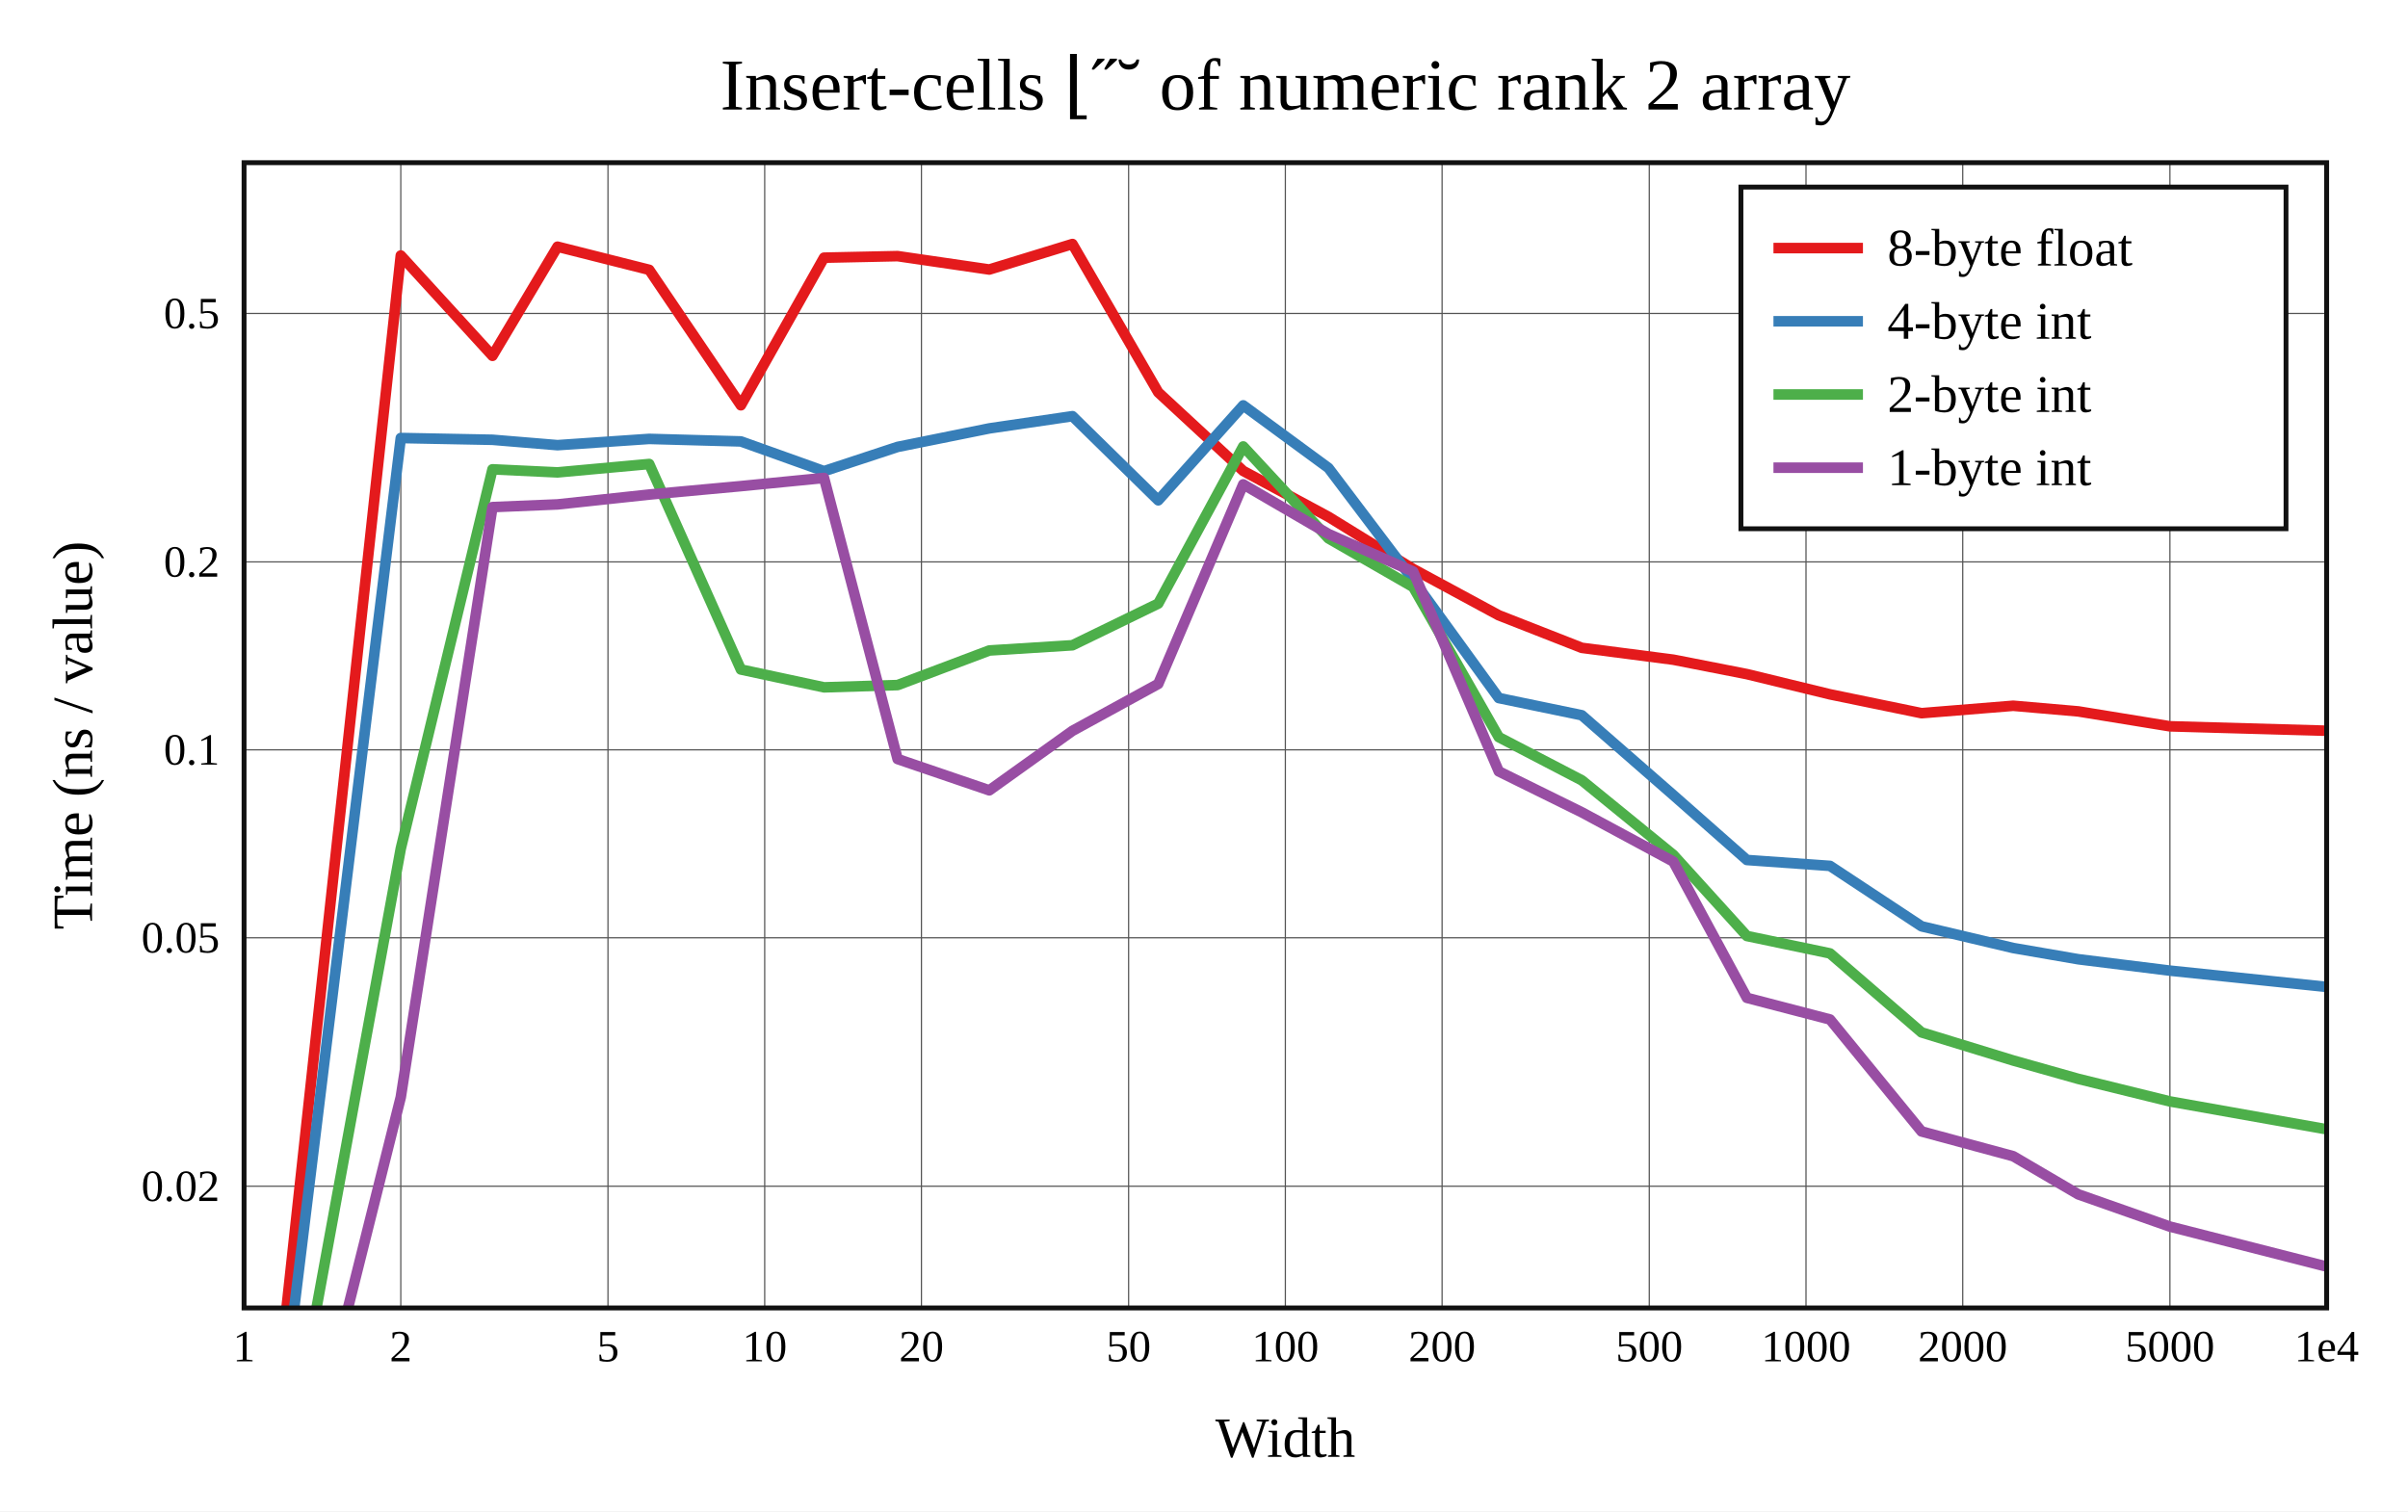
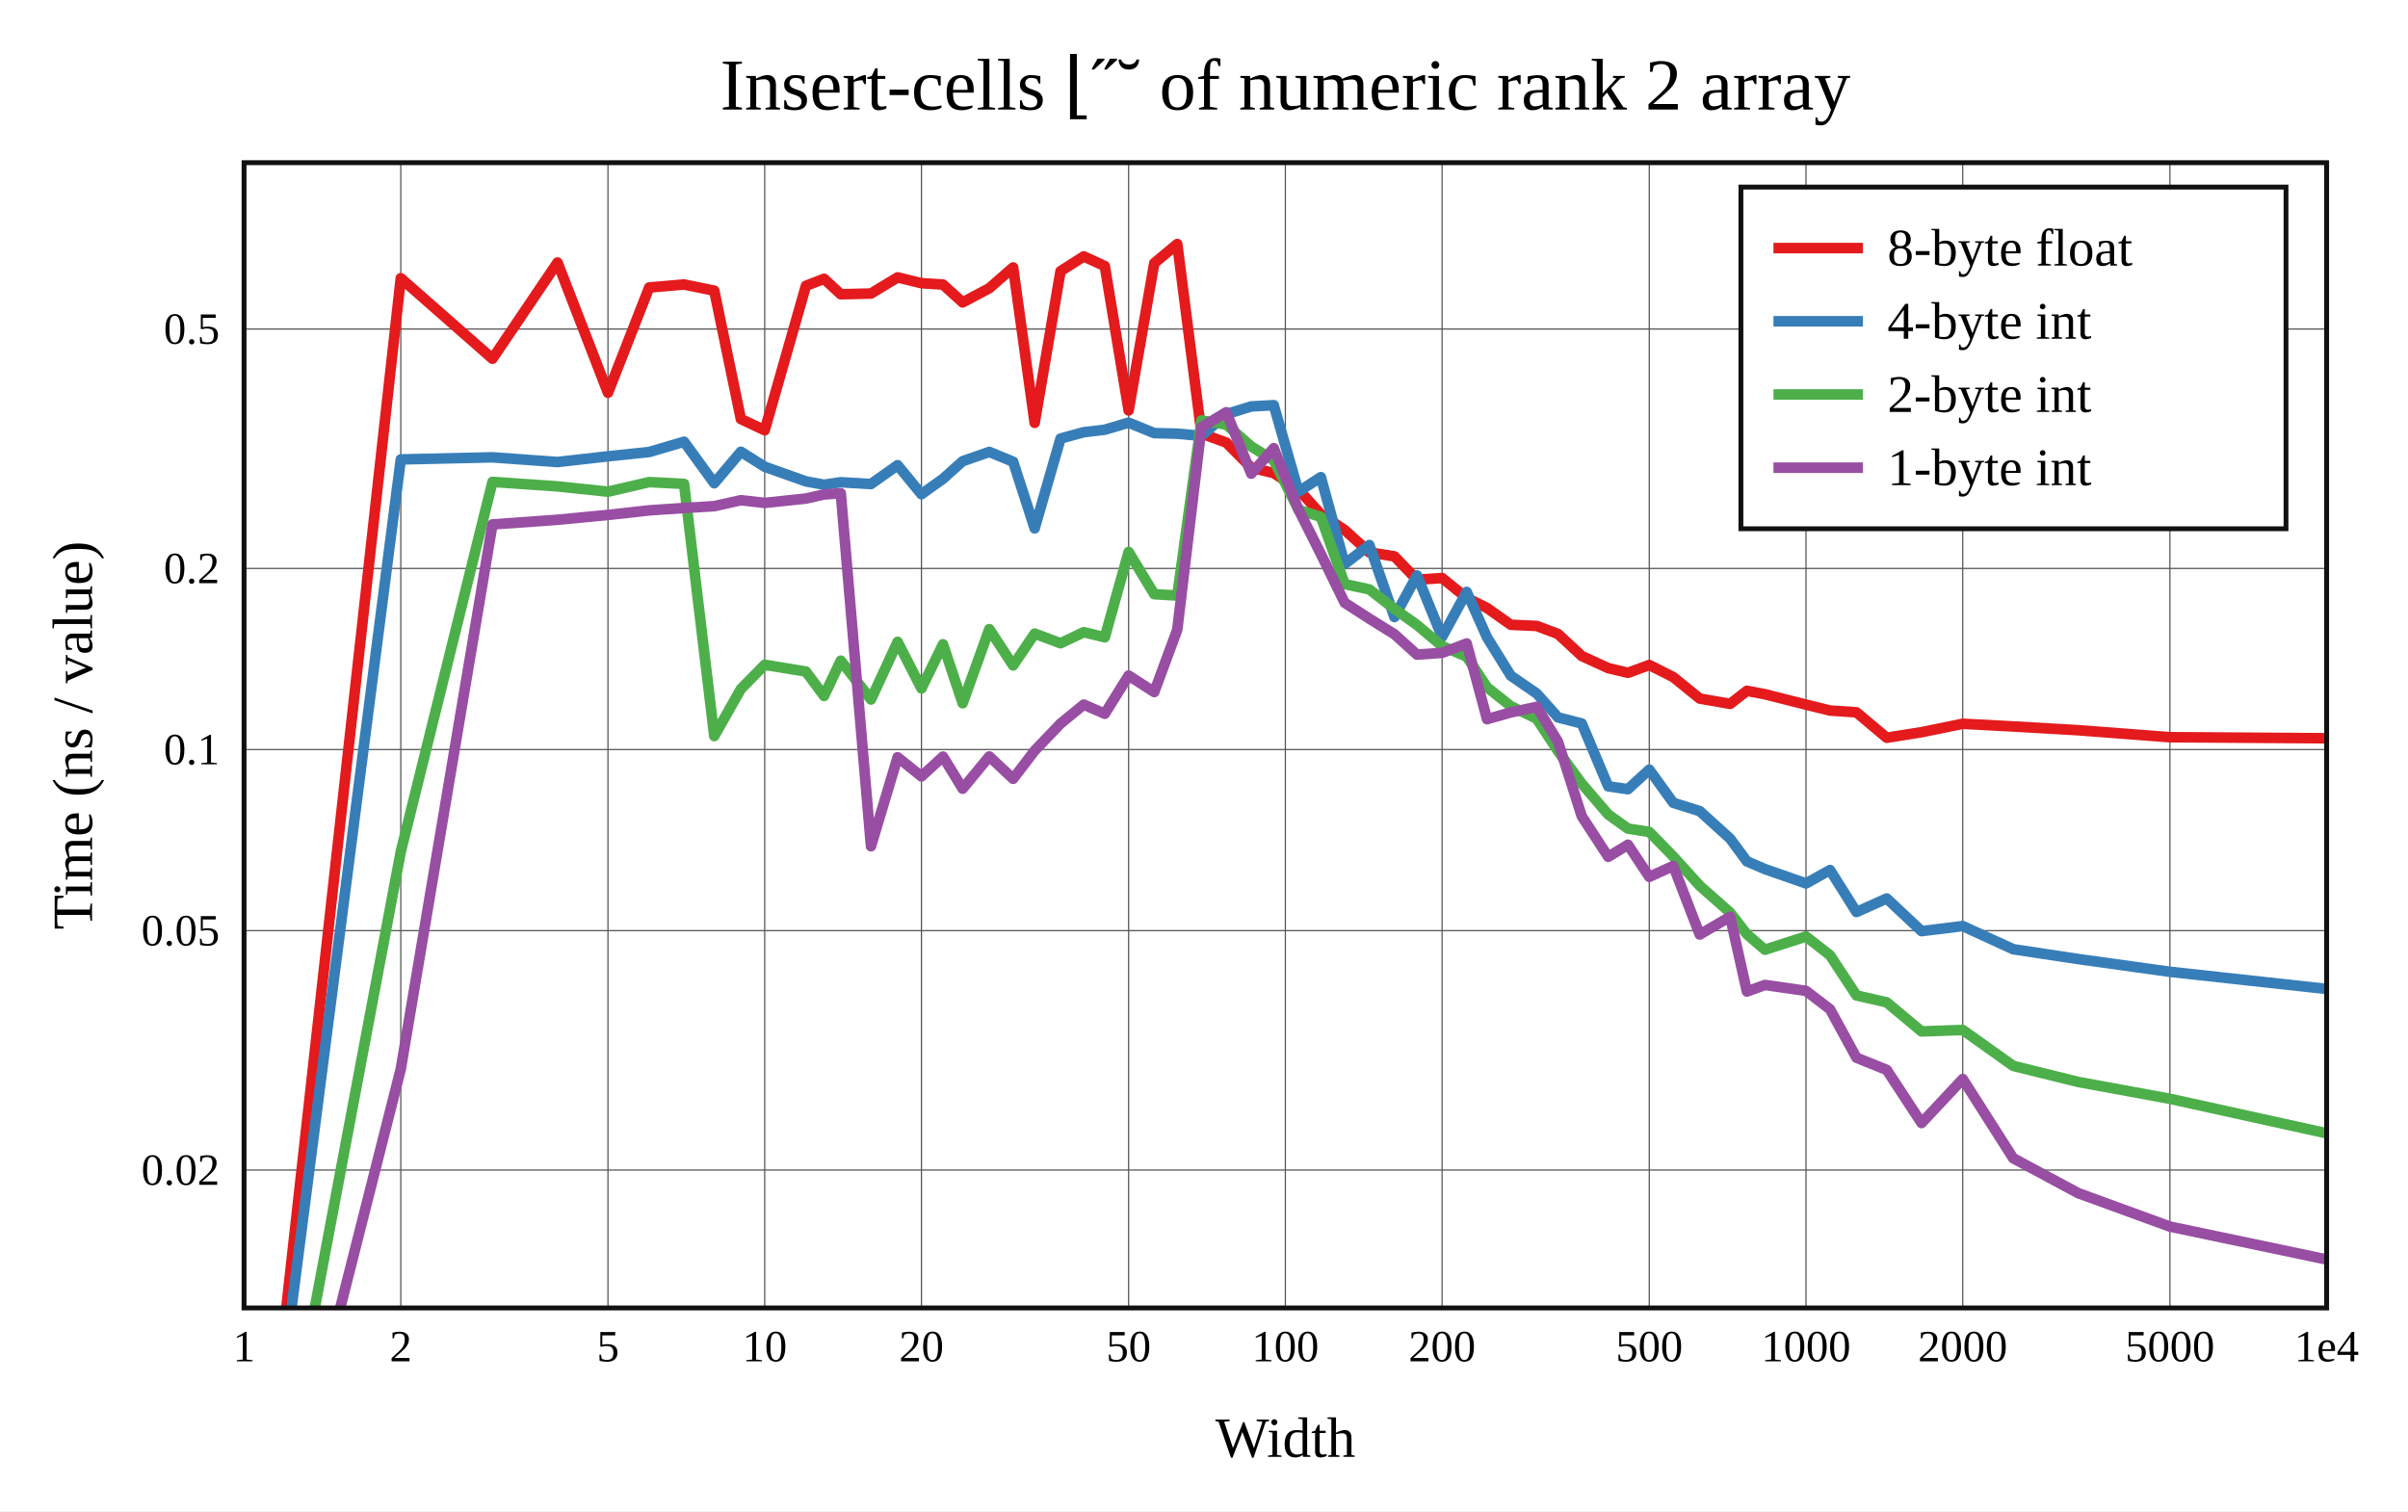
<svg xmlns="http://www.w3.org/2000/svg" viewBox="-60 -40 592 371.6" height="557.4" width="888">
  <g stroke-width="2.6" font-size="14px" text-anchor="middle">
    <defs>
      <clipPath id="clip">
        <rect x="0" y="0" width="512" height="281.6" />
      </clipPath>
    </defs>
    <rect fill="white" x="-60" y="-40" width="592" height="371.6" />
    <text dy="0.33em" font-size="18px" x="256" y="-19">Insert-cells ⌊˝˘ of numeric rank 2 array</text>
    <text dy="0.33em" x="256" y="313.6">Width</text>
    <text dy="0.33em" transform="rotate(-90)" x="-140.8" y="-42">Time (ns / value)</text>
    <g stroke-width="0.3" stroke="#555">
      <path d="M38.532 0v281.6" />
      <path d="M89.468 0v281.6" />
      <path d="M128 0v281.6" />
      <path d="M166.532 0v281.6" />
      <path d="M217.468 0v281.6" />
      <path d="M256 0v281.6" />
      <path d="M294.532 0v281.6" />
      <path d="M345.468 0v281.6" />
      <path d="M384 0v281.6" />
      <path d="M422.532 0v281.6" />
      <path d="M473.468 0v281.6" />
-       <path d="M0 251.673h512" />
-       <path d="M0 190.584h512" />
-       <path d="M0 144.373h512" />
-       <path d="M0 98.161h512" />
-       <path d="M0 37.073h512" />
+       <path d="M0 247.696h512" />
+       <path d="M0 188.83h512" />
+       <path d="M0 144.299h512" />
+       <path d="M0 99.769h512" />
+       <path d="M0 40.902h512" />
    </g>
    <g font-size="11px">
      <text dy="0.33em" x="0" y="291.1">1</text>
      <text dy="0.33em" x="38.532" y="291.1">2</text>
      <text dy="0.33em" x="89.468" y="291.1">5</text>
      <text dy="0.33em" x="128" y="291.1">10</text>
      <text dy="0.33em" x="166.532" y="291.1">20</text>
      <text dy="0.33em" x="217.468" y="291.1">50</text>
      <text dy="0.33em" x="256" y="291.1">100</text>
      <text dy="0.33em" x="294.532" y="291.1">200</text>
      <text dy="0.33em" x="345.468" y="291.1">500</text>
      <text dy="0.33em" x="384" y="291.1">1000</text>
      <text dy="0.33em" x="422.532" y="291.1">2000</text>
      <text dy="0.33em" x="473.468" y="291.1">5000</text>
      <text dy="0.33em" x="512" y="291.1">1e4</text>
      <g text-anchor="end">
-         <text dy="0.33em" x="-6" y="251.673">0.02</text>
-         <text dy="0.33em" x="-6" y="190.584">0.05</text>
-         <text dy="0.33em" x="-6" y="144.373">0.1</text>
-         <text dy="0.33em" x="-6" y="98.161">0.2</text>
-         <text dy="0.33em" x="-6" y="37.073">0.5</text>
+         <text dy="0.33em" x="-6" y="247.696">0.02</text>
+         <text dy="0.33em" x="-6" y="188.83">0.05</text>
+         <text dy="0.33em" x="-6" y="144.299">0.1</text>
+         <text dy="0.33em" x="-6" y="99.769">0.2</text>
+         <text dy="0.33em" x="-6" y="40.902">0.5</text>
      </g>
    </g>
    <rect stroke-width="1.2" stroke="#111" fill="white" transform="translate(368,6)" x="0" y="0" width="134" height="84" />
    <g clip-path="url(#clip)" fill="none" stroke-linecap="round" stroke-linejoin="round">
-       <path stroke="#e41a1c" d="M0 377.775L38.532 22.829L61.072 47.491L77.064 20.659L99.603 26.342L122.143 59.652L142.585 23.361L160.675 22.979L183.215 26.27L203.656 20L224.752 56.472L245.642 75.798L266.597 87.075L287.426 99.911L308.471 111.288L328.88 119.294L351.37 122.207L369.471 125.758L389.901 130.727L412.408 135.361L434.936 133.536L450.94 134.921L473.468 138.59L512 139.675" />
-       <path stroke="#377eb8" d="M0 382.324L38.532 67.701L61.072 68.137L77.064 69.459L99.603 67.919L122.143 68.538L142.585 75.848L160.675 69.886L183.215 65.337L203.656 62.332L224.752 83.019L245.642 59.674L266.597 75.067L287.426 102.607L308.471 131.638L328.88 135.866L351.37 155.496L369.471 171.457L389.901 172.908L412.408 187.768L434.936 193.102L450.94 195.864L473.468 198.664L512 202.665" />
-       <path stroke="#4daf4a" d="M0 378.71L38.532 168.656L61.072 75.398L77.064 76.151L99.603 74.091L122.143 124.617L142.585 129.008L160.675 128.449L183.215 119.944L203.656 118.661L224.752 108.403L245.642 69.775L266.597 92.377L287.426 104.34L308.471 141.245L328.88 151.867L351.37 170.186L369.471 190.15L389.901 194.425L412.408 213.853L434.936 220.758L450.94 225.275L473.468 230.823L512 237.674" />
-       <path stroke="#984ea3" d="M0 383.638L38.532 229.771L61.072 84.686L77.064 84.025L99.603 81.603L122.143 79.531L142.585 77.52L160.675 146.64L183.215 154.331L203.656 139.703L224.752 128.157L245.642 79.096L266.597 91.299L287.426 100.545L308.471 149.669L328.88 159.731L351.37 171.845L369.471 205.35L389.901 210.671L412.408 238.205L434.936 244.29L450.94 253.672L473.468 261.6L512 271.432" />
+       <path stroke="#e41a1c" d="M0 375.026L38.532 28.404L61.072 48.201L77.064 24.551L89.468 56.573L99.603 30.692L108.173 29.951L115.596 31.468L122.143 63.034L128 65.787L138.135 30.28L142.585 28.553L146.704 32.353L154.127 32.172L160.675 28.204L166.532 29.631L171.83 29.965L176.667 34.354L183.215 30.868L189.072 25.763L194.37 63.966L200.73 26.682L206.436 23.046L211.611 25.422L217.468 60.925L223.768 24.713L229.426 20L235.373 66.598L241.471 68.823L247.616 74.987L253.149 76.322L259.239 80.355L264.728 86.459L270.585 90.318L276.655 95.819L282.818 96.809L288.365 102.548L294.532 102.131L300.583 107.021L305.586 109.497L311.42 113.623L317.808 113.914L323.04 115.89L328.88 121.307L335.377 124.283L340.225 125.43L345.468 123.512L351.37 126.491L357.873 131.766L365.351 133.069L369.471 129.868L373.909 130.703L384 133.256L389.901 134.711L396.404 135.15L403.844 141.398L412.408 140.034L422.532 137.964L434.936 138.622L450.94 139.55L473.468 141.268L512 141.523" />
+       <path stroke="#377eb8" d="M0 372.243L38.532 72.966L61.072 72.45L77.064 73.604L89.468 72.201L99.603 71.143L108.173 68.614L115.596 78.821L122.143 71.08L128 74.76L138.135 78.368L142.585 79.188L146.704 78.577L154.127 79.011L160.675 74.386L166.532 81.519L171.83 77.739L176.667 73.399L183.215 71.12L189.072 73.528L194.37 89.914L200.73 67.839L206.436 66.271L211.611 65.662L217.468 63.924L223.768 66.494L229.426 66.636L235.373 67.172L241.471 61.83L247.616 59.936L253.149 59.626L259.239 80.878L264.728 77.323L270.585 98.687L276.655 94.015L282.818 111.721L288.365 101.49L294.532 116.602L300.583 105.544L305.586 116.738L311.42 126.134L317.808 130.54L323.04 136.401L328.88 137.904L335.377 153.344L340.225 154.042L345.468 149.247L351.37 157.399L357.873 159.437L365.351 166.215L369.471 171.791L373.909 173.699L384 177.221L389.901 173.925L396.404 184.253L403.844 180.918L412.408 188.95L422.532 187.705L434.936 193.398L450.94 195.819L473.468 198.95L512 203.166" />
+       <path stroke="#4daf4a" d="M0 373.802L38.532 169.407L61.072 78.488L77.064 79.594L89.468 80.896L99.603 78.541L108.173 78.979L115.596 140.984L122.143 129.412L128 123.458L138.135 125.122L142.585 131.131L146.704 122.448L154.127 132L160.675 117.814L166.532 129.281L171.83 118.424L176.667 132.918L183.215 114.691L189.072 123.618L194.37 115.794L200.73 118.163L206.436 115.443L211.611 116.693L217.468 95.712L223.768 106.098L229.426 106.437L235.373 63.384L241.471 64.406L247.616 69.778L253.149 73.202L259.239 85.374L264.728 87.105L270.585 103.619L276.655 104.927L282.818 109.735L288.365 113.671L294.532 118.861L300.583 121.451L305.586 128.996L311.42 133.625L317.808 136.728L323.04 144.71L328.88 152.692L335.377 160.267L340.225 163.739L345.468 164.558L351.37 170.595L357.873 177.786L365.351 184.396L369.471 189.717L373.909 193.52L384 190.272L389.901 194.88L396.404 204.763L403.844 206.463L412.408 213.61L422.532 213.254L434.936 222.082L450.94 226.038L473.468 230.175L512 238.659" />
+       <path stroke="#984ea3" d="M0 374.863L38.532 222.854L61.072 88.947L77.064 87.805L89.468 86.62L99.603 85.487L108.173 84.91L115.596 84.458L122.143 82.993L128 83.659L138.135 82.587L142.585 81.581L146.704 81.287L154.127 168.073L160.675 146.202L166.532 150.908L171.83 146.031L176.667 153.931L183.215 145.996L189.072 151.496L194.37 144.57L200.73 137.921L206.436 133.249L211.611 135.5L217.468 126.111L223.768 130.158L229.426 114.843L235.373 65.033L241.471 61.365L247.616 76.468L253.149 70.207L259.239 85.302L264.728 96.224L270.585 108.204L276.655 112.121L282.818 115.949L288.365 120.963L294.532 120.527L300.583 118.216L305.586 136.836L311.42 135.173L317.808 133.803L323.04 142.402L328.88 160.712L335.377 170.677L340.225 167.706L345.468 175.608L351.37 172.917L357.873 189.784L365.351 185.408L369.471 203.795L373.909 202.188L384 203.638L389.901 208.156L396.404 220.07L403.844 223.068L412.408 236.136L422.532 225.318L434.936 244.786L450.94 253.381L473.468 261.6L512 269.686" />
    </g>
    <rect stroke-width="1.2" stroke="#111" fill="none" x="0" y="0" width="512" height="281.6" />
    <g transform="translate(368,6)" text-anchor="start" font-size="13px">
      <rect fill="white" opacity="0.6" x="0.65" y="0.65" width="132.7" height="82.7" />
      <path stroke="#e41a1c" d="M8 15h22" />
      <path stroke="#377eb8" d="M8 33h22" />
      <path stroke="#4daf4a" d="M8 51h22" />
      <path stroke="#984ea3" d="M8 69h22" />
      <text dy="0.33em" x="36" y="15">8-byte float</text>
      <text dy="0.33em" x="36" y="33">4-byte int</text>
      <text dy="0.33em" x="36" y="51">2-byte int</text>
      <text dy="0.33em" x="36" y="69">1-byte int</text>
    </g>
  </g>
</svg>
